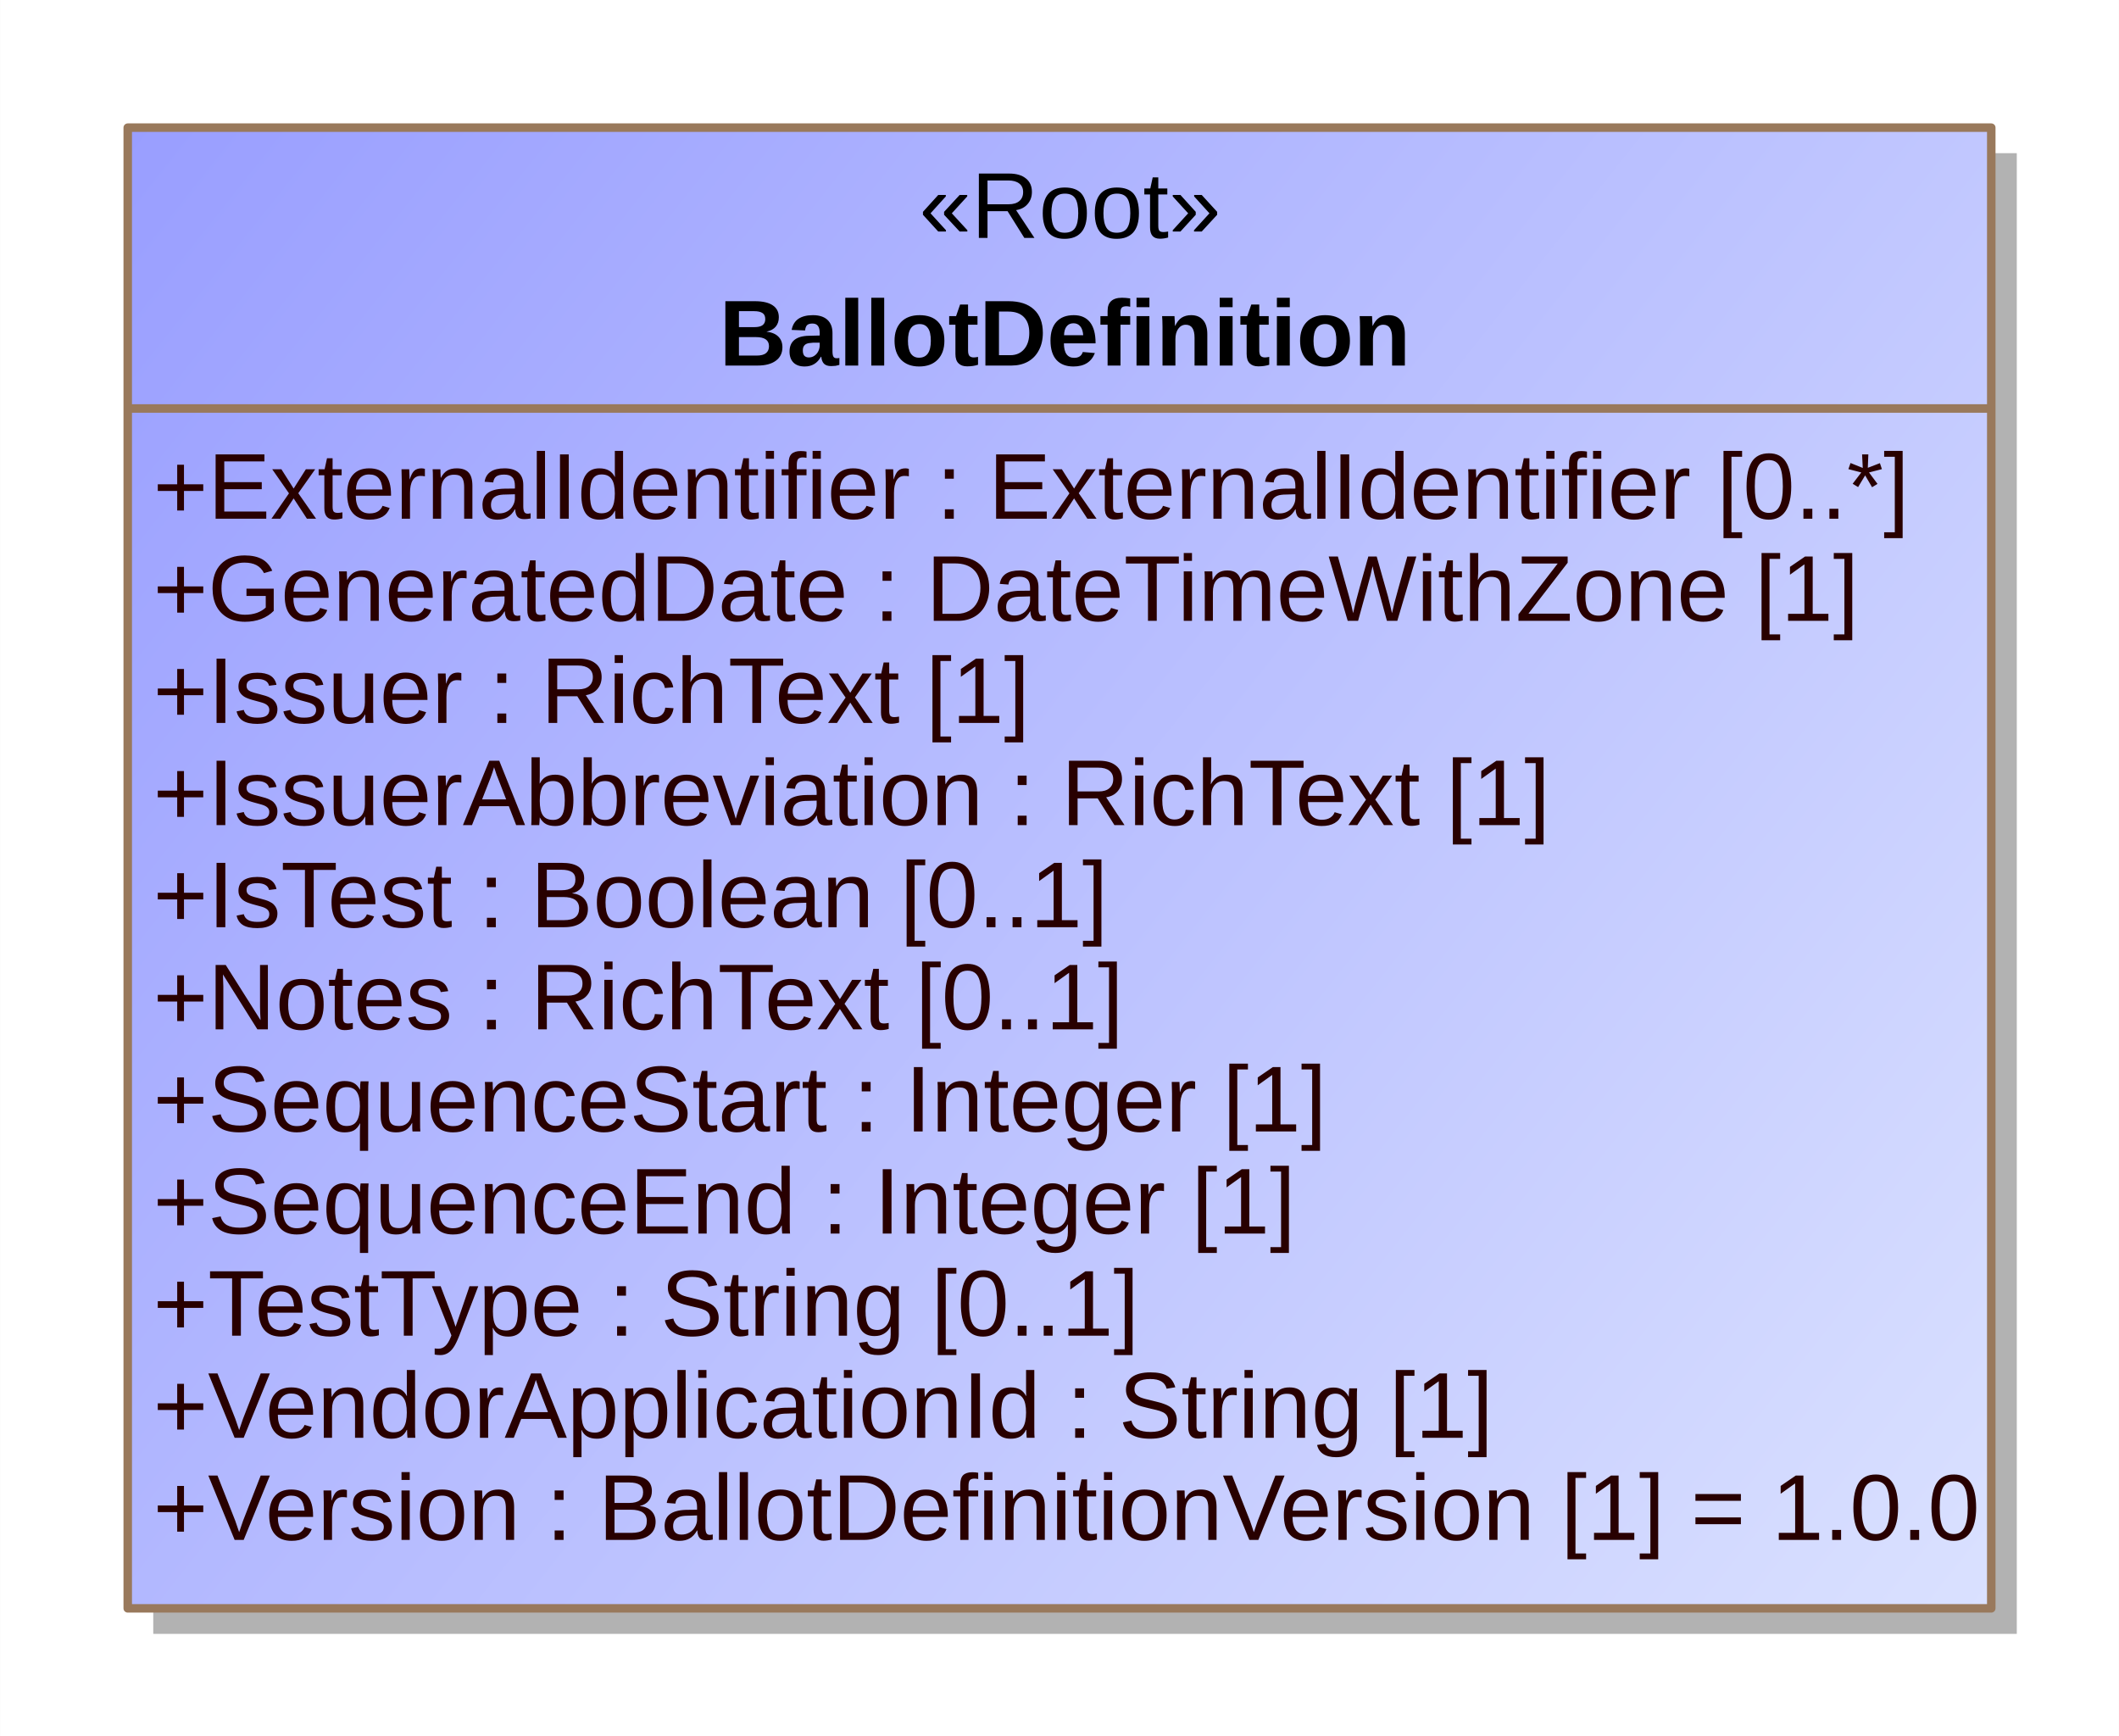
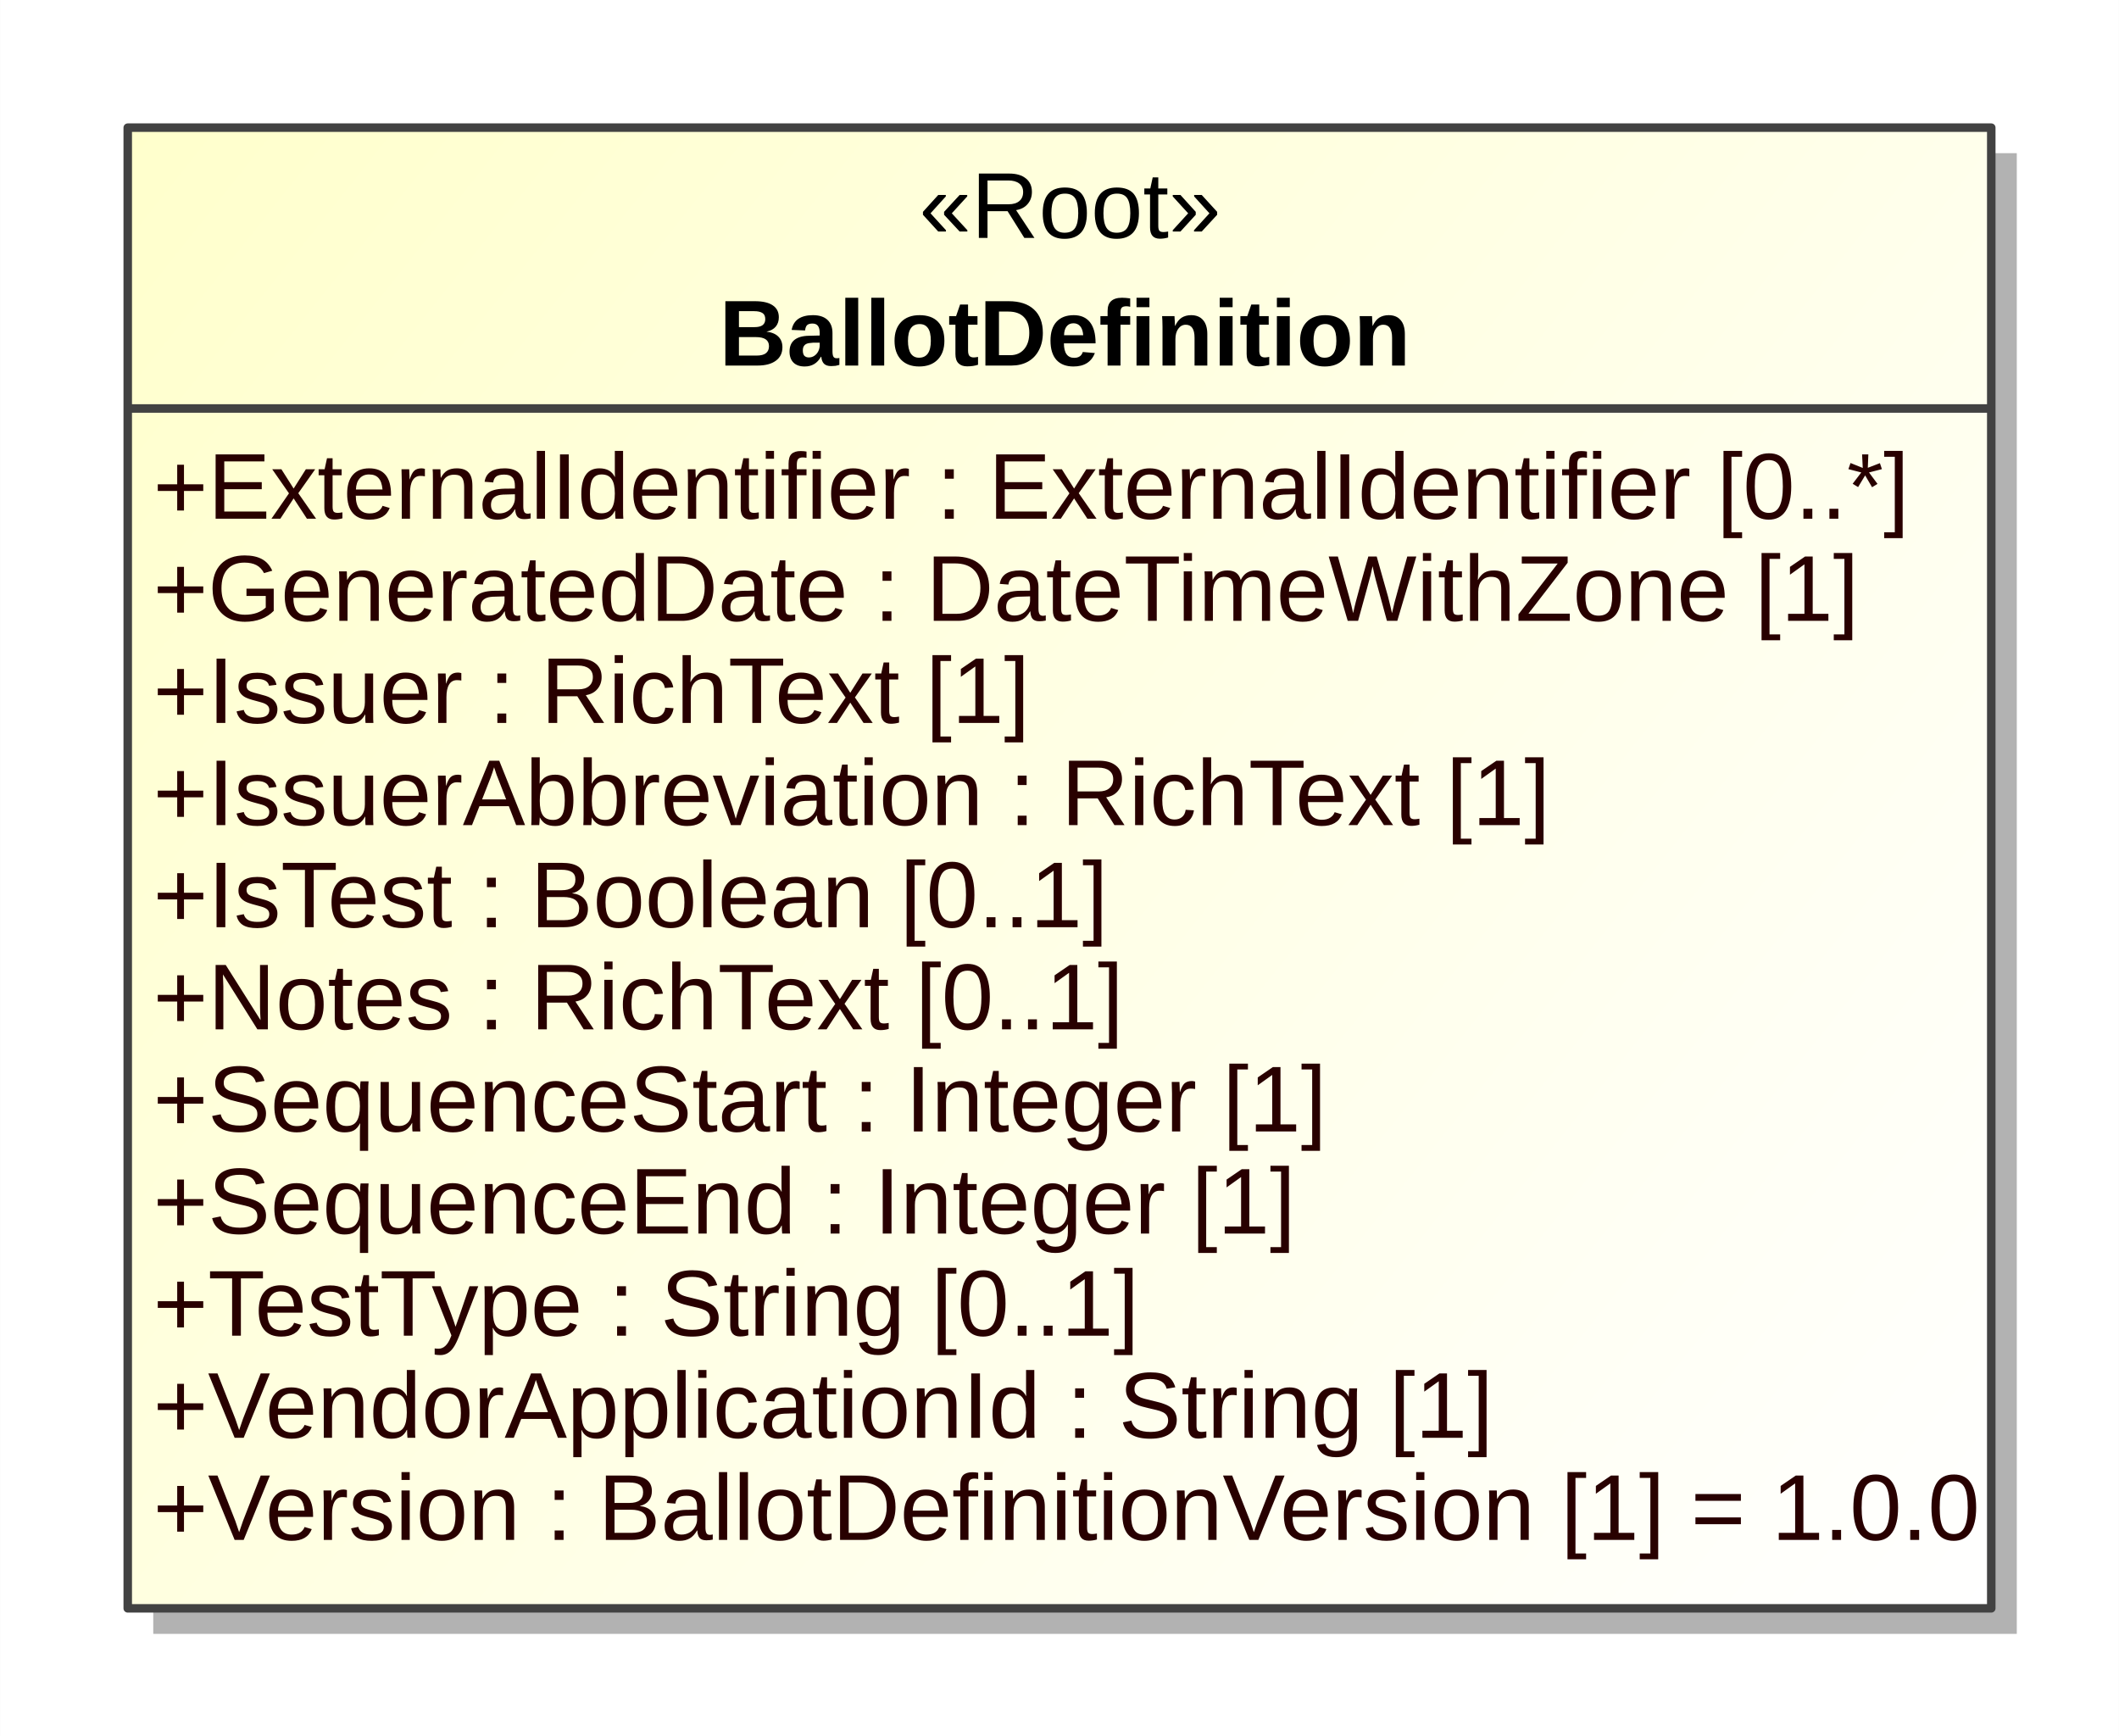
<svg xmlns="http://www.w3.org/2000/svg" fill-opacity="1" color-rendering="auto" color-interpolation="auto" text-rendering="auto" stroke="black" stroke-linecap="square" width="2.594in" stroke-miterlimit="10" shape-rendering="auto" stroke-opacity="1" fill="black" stroke-dasharray="none" font-weight="normal" stroke-width="1" viewBox="0 0 249 204" height="2.125in" font-family="'Arial'" font-style="normal" stroke-linejoin="miter" font-size="12" stroke-dashoffset="0" image-rendering="auto">
  <defs id="genericDefs" />
  <g>
    <defs id="defs1">
-       <linearGradient x1="217" gradientUnits="userSpaceOnUse" x2="436" y1="42" y2="216" id="linearGradient1" spreadMethod="pad">
-         <stop stop-opacity="1" stop-color="rgb(153,158,255)" offset="0%" />
-         <stop stop-opacity="1" stop-color="rgb(218,225,255)" offset="100%" />
+       <linearGradient x1="215" gradientUnits="userSpaceOnUse" x2="434" y1="40" y2="214" id="linearGradient1" spreadMethod="pad">
+         <stop stop-opacity="1" stop-color="rgb(255,255,204)" offset="0%" />
+         <stop stop-opacity="1" stop-color="white" offset="100%" />
      </linearGradient>
      <clipPath clipPathUnits="userSpaceOnUse" id="clipPath1">
        <path d="M0 0 L249 0 L249 204 L0 204 L0 0 Z" />
      </clipPath>
      <clipPath clipPathUnits="userSpaceOnUse" id="clipPath2">
-         <path d="M202 27 L451 27 L451 231 L202 231 L202 27 Z" />
+         <path d="M200 25 L449 25 L449 229 L200 229 L200 25 Z" />
      </clipPath>
    </defs>
    <g fill="white" stroke="white">
      <rect x="0" width="249" height="204" y="0" clip-path="url(#clipPath1)" stroke="none" />
-       <rect x="220" y="45" transform="translate(-202,-27)" clip-path="url(#clipPath2)" fill="rgb(178,178,178)" width="219" text-rendering="geometricPrecision" height="174" stroke="none" />
-       <rect x="217" y="42" transform="translate(-202,-27)" clip-path="url(#clipPath2)" fill="url(#linearGradient1)" width="219" text-rendering="geometricPrecision" height="174" stroke="none" />
+       <rect x="218" y="43" transform="translate(-200,-25)" clip-path="url(#clipPath2)" fill="rgb(178,178,178)" width="219" text-rendering="geometricPrecision" height="174" stroke="none" />
+       <rect x="215" y="40" transform="translate(-200,-25)" clip-path="url(#clipPath2)" fill="url(#linearGradient1)" width="219" text-rendering="geometricPrecision" height="174" stroke="none" />
    </g>
-     <g fill="rgb(153,121,92)" text-rendering="geometricPrecision" transform="translate(-202,-27)" stroke-linecap="butt" stroke="rgb(153,121,92)" stroke-linejoin="round">
-       <rect fill="none" x="217" width="219" height="174" y="42" clip-path="url(#clipPath2)" />
-       <line y2="75" fill="none" x1="217" clip-path="url(#clipPath2)" x2="436" y1="75" />
-       <text x="220" font-size="11" y="207.958" clip-path="url(#clipPath2)" fill="rgb(40,0,0)" stroke="none" space="preserve">+Version : BallotDefinitionVersion [1] = 1.0.0</text>
-       <text x="220" font-size="11" y="195.958" clip-path="url(#clipPath2)" fill="rgb(40,0,0)" stroke="none" space="preserve">+VendorApplicationId : String [1]</text>
-       <text x="220" font-size="11" y="183.958" clip-path="url(#clipPath2)" fill="rgb(40,0,0)" stroke="none" space="preserve">+TestType : String [0..1]</text>
-       <text x="220" font-size="11" y="171.958" clip-path="url(#clipPath2)" fill="rgb(40,0,0)" stroke="none" space="preserve">+SequenceEnd : Integer [1]</text>
-       <text x="220" font-size="11" y="159.958" clip-path="url(#clipPath2)" fill="rgb(40,0,0)" stroke="none" space="preserve">+SequenceStart : Integer [1]</text>
-       <text x="220" font-size="11" y="147.958" clip-path="url(#clipPath2)" fill="rgb(40,0,0)" stroke="none" space="preserve">+Notes : RichText [0..1]</text>
-       <text x="220" font-size="11" y="135.958" clip-path="url(#clipPath2)" fill="rgb(40,0,0)" stroke="none" space="preserve">+IsTest : Boolean [0..1]</text>
-       <text x="220" font-size="11" y="123.958" clip-path="url(#clipPath2)" fill="rgb(40,0,0)" stroke="none" space="preserve">+IssuerAbbreviation : RichText [1]</text>
-       <text x="220" font-size="11" y="111.958" clip-path="url(#clipPath2)" fill="rgb(40,0,0)" stroke="none" space="preserve">+Issuer : RichText [1]</text>
-       <text x="220" font-size="11" y="99.958" clip-path="url(#clipPath2)" fill="rgb(40,0,0)" stroke="none" space="preserve">+GeneratedDate : DateTimeWithZone [1]</text>
-       <text x="220" font-size="11" y="87.958" clip-path="url(#clipPath2)" fill="rgb(40,0,0)" stroke="none" space="preserve">+ExternalIdentifier : ExternalIdentifier [0..*]</text>
+     <g fill="rgb(66,66,66)" text-rendering="geometricPrecision" transform="translate(-200,-25)" stroke-linecap="butt" stroke="rgb(66,66,66)" stroke-linejoin="round">
+       <rect fill="none" x="215" width="219" height="174" y="40" clip-path="url(#clipPath2)" />
+       <line y2="73" fill="none" x1="215" clip-path="url(#clipPath2)" x2="434" y1="73" />
+       <text x="218" font-size="11" y="205.958" clip-path="url(#clipPath2)" fill="rgb(40,0,0)" stroke="none" space="preserve">+Version : BallotDefinitionVersion [1] = 1.0.0</text>
+       <text x="218" font-size="11" y="193.958" clip-path="url(#clipPath2)" fill="rgb(40,0,0)" stroke="none" space="preserve">+VendorApplicationId : String [1]</text>
+       <text x="218" font-size="11" y="181.958" clip-path="url(#clipPath2)" fill="rgb(40,0,0)" stroke="none" space="preserve">+TestType : String [0..1]</text>
+       <text x="218" font-size="11" y="169.958" clip-path="url(#clipPath2)" fill="rgb(40,0,0)" stroke="none" space="preserve">+SequenceEnd : Integer [1]</text>
+       <text x="218" font-size="11" y="157.958" clip-path="url(#clipPath2)" fill="rgb(40,0,0)" stroke="none" space="preserve">+SequenceStart : Integer [1]</text>
+       <text x="218" font-size="11" y="145.958" clip-path="url(#clipPath2)" fill="rgb(40,0,0)" stroke="none" space="preserve">+Notes : RichText [0..1]</text>
+       <text x="218" font-size="11" y="133.958" clip-path="url(#clipPath2)" fill="rgb(40,0,0)" stroke="none" space="preserve">+IsTest : Boolean [0..1]</text>
+       <text x="218" font-size="11" y="121.958" clip-path="url(#clipPath2)" fill="rgb(40,0,0)" stroke="none" space="preserve">+IssuerAbbreviation : RichText [1]</text>
+       <text x="218" font-size="11" y="109.958" clip-path="url(#clipPath2)" fill="rgb(40,0,0)" stroke="none" space="preserve">+Issuer : RichText [1]</text>
+       <text x="218" font-size="11" y="97.958" clip-path="url(#clipPath2)" fill="rgb(40,0,0)" stroke="none" space="preserve">+GeneratedDate : DateTimeWithZone [1]</text>
+       <text x="218" font-size="11" y="85.958" clip-path="url(#clipPath2)" fill="rgb(40,0,0)" stroke="none" space="preserve">+ExternalIdentifier : ExternalIdentifier [0..*]</text>
    </g>
-     <g text-rendering="geometricPrecision" font-size="11" font-weight="bold" transform="translate(-202,-27)" stroke-linecap="butt" stroke-linejoin="round">
-       <text x="286.5" space="preserve" y="69.958" clip-path="url(#clipPath2)" stroke="none">BallotDefinition</text>
-       <text x="310" space="preserve" y="54.958" clip-path="url(#clipPath2)" font-weight="normal" stroke="none">«Root»</text>
+     <g text-rendering="geometricPrecision" font-size="11" font-weight="bold" transform="translate(-200,-25)" stroke-linecap="butt" stroke-linejoin="round">
+       <text x="284.5" space="preserve" y="67.958" clip-path="url(#clipPath2)" stroke="none">BallotDefinition</text>
+       <text x="308" space="preserve" y="52.958" clip-path="url(#clipPath2)" font-weight="normal" stroke="none">«Root»</text>
    </g>
  </g>
</svg>
